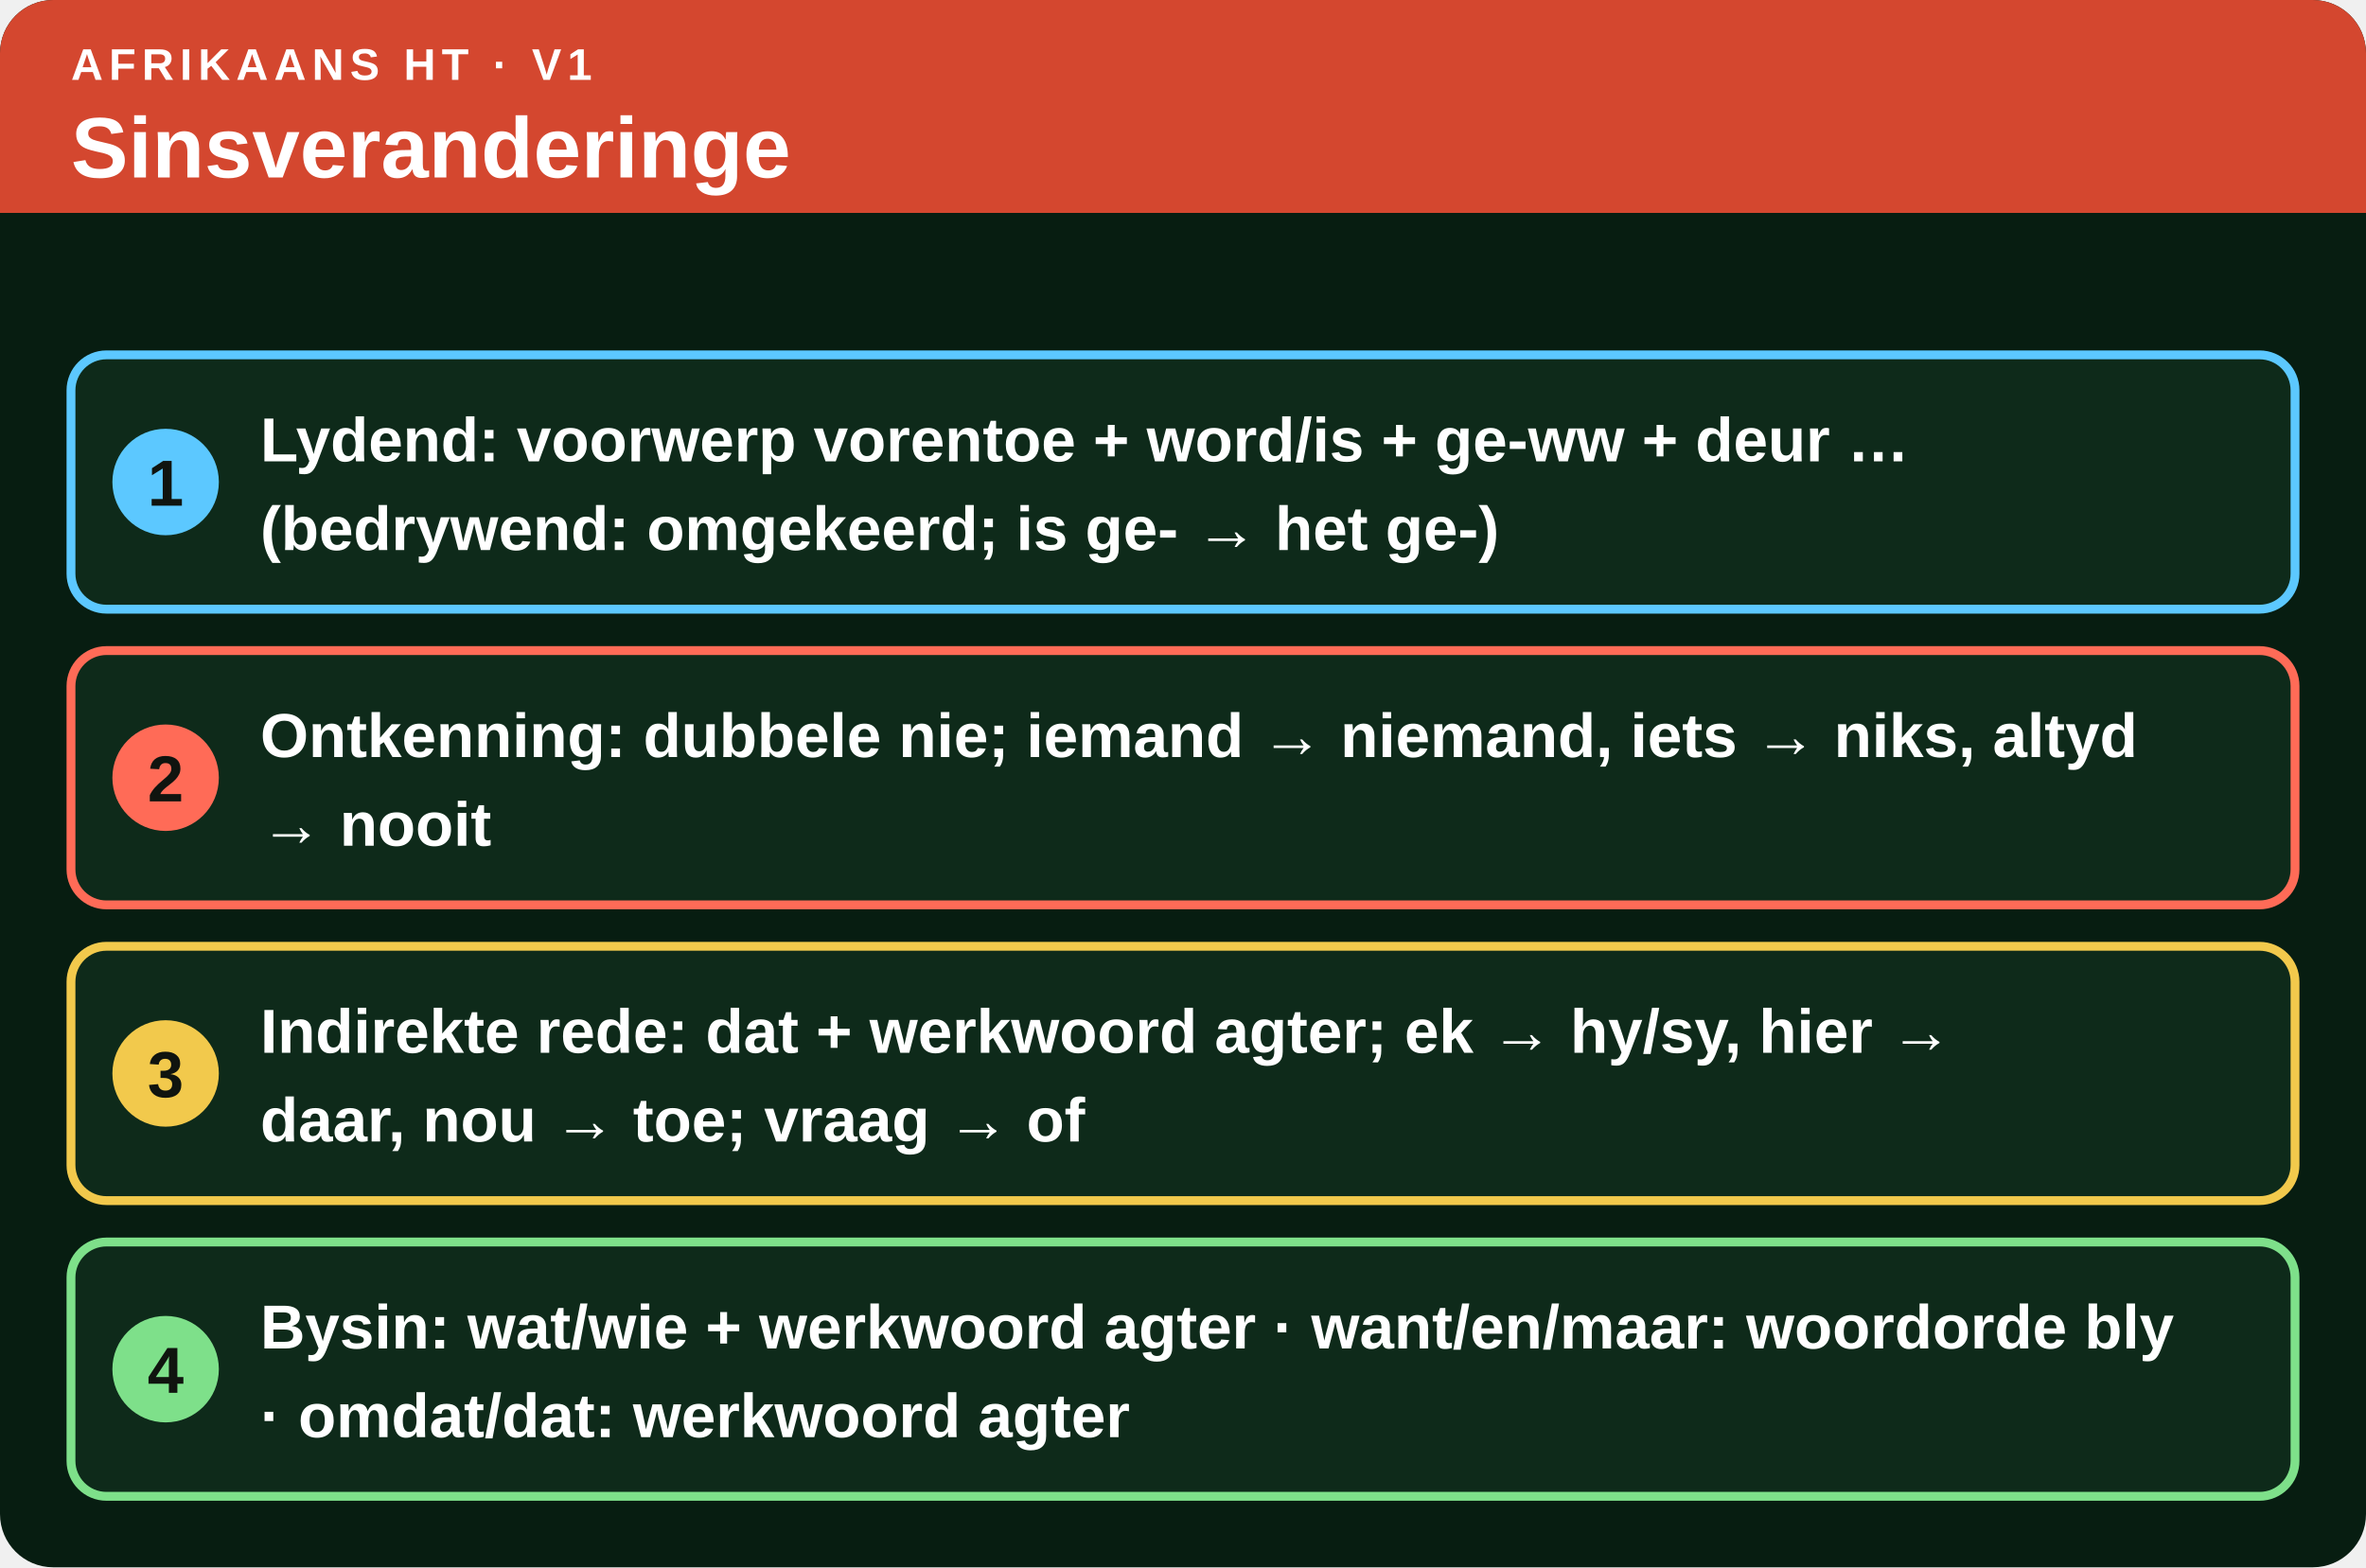
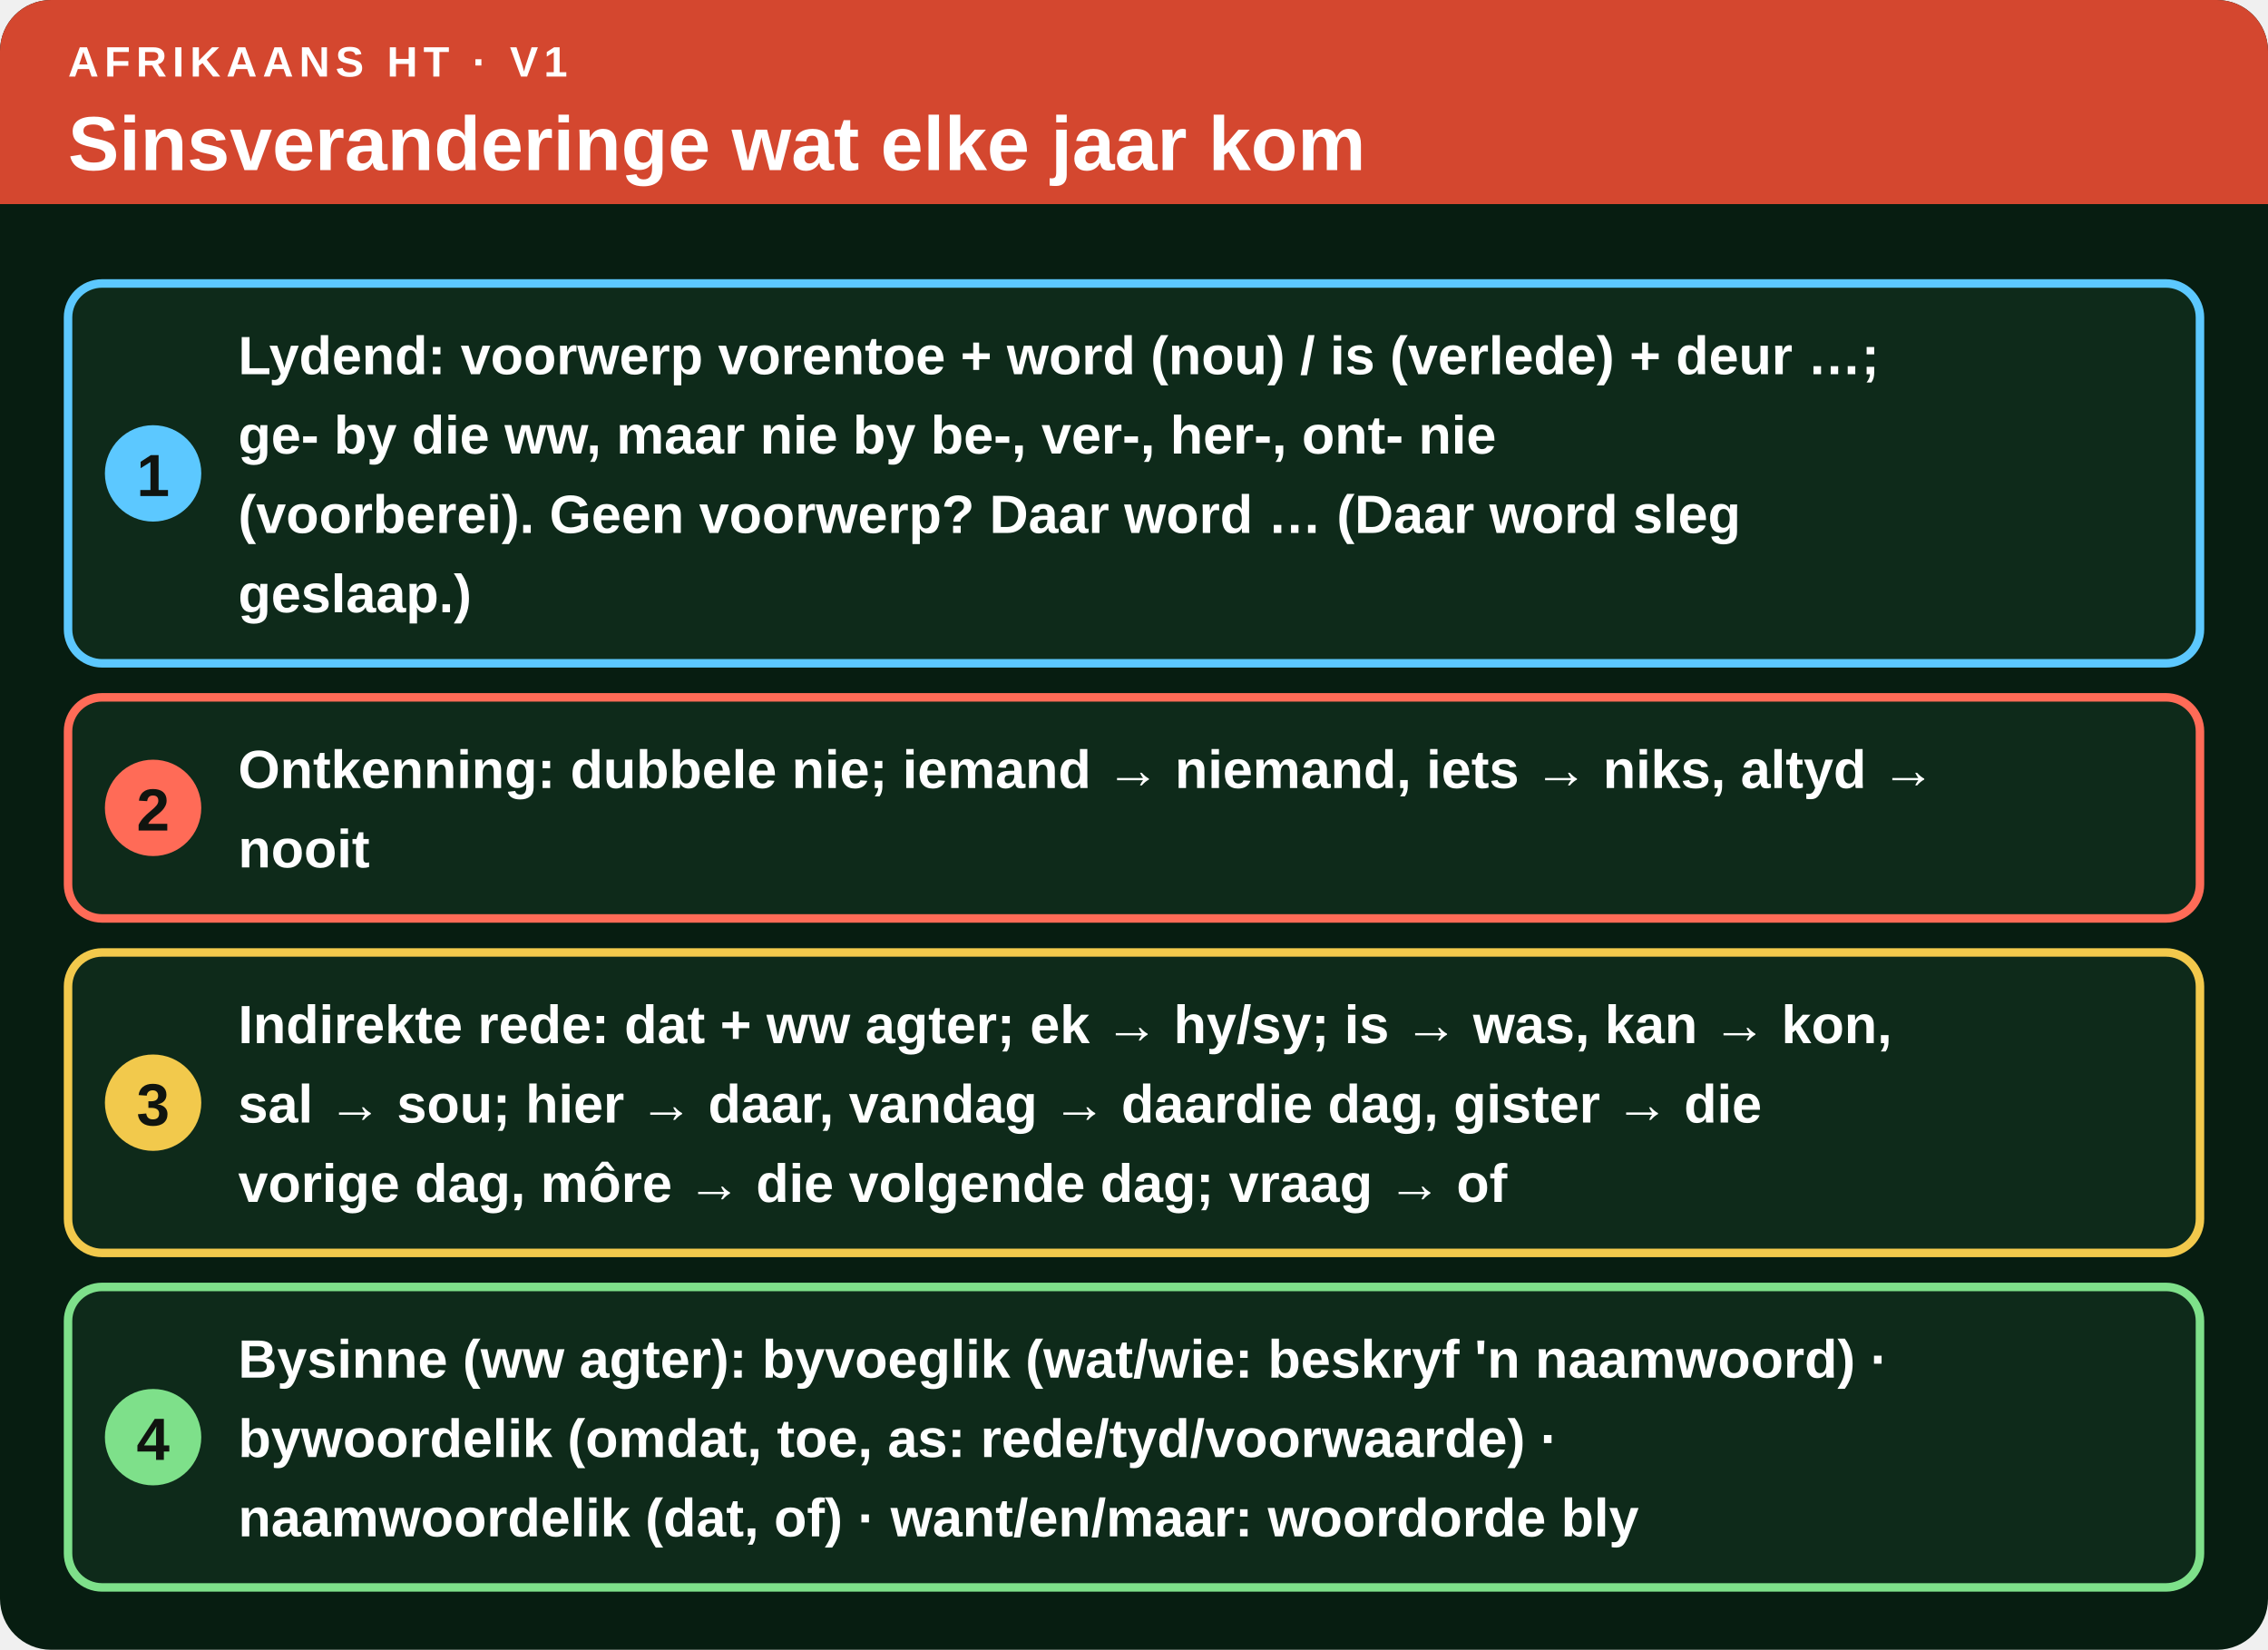
- <svg xmlns="http://www.w3.org/2000/svg" viewBox="0 0 800 530" width="800" height="530" role="img" aria-label="Afrikaans HT · V1: Sinsveranderinge" font-family="Arial, Helvetica, sans-serif">
-   <rect width="800" height="530" rx="18" fill="#071d11" />
+ <svg xmlns="http://www.w3.org/2000/svg" viewBox="0 0 800 582" width="800" height="582" role="img" aria-label="Afrikaans HT · V1: Sinsveranderinge wat elke jaar kom" font-family="Arial, Helvetica, sans-serif">
+   <rect width="800" height="582" rx="18" fill="#071d11" />
  <rect width="800" height="72" rx="18" fill="#d4472f" />
  <rect y="50" width="800" height="22" fill="#d4472f" />
  <text x="24" y="27" font-size="15" fill="#ffffff" font-weight="800" letter-spacing="2">AFRIKAANS HT · V1</text>
-   <text x="24" y="60" font-size="29" fill="#ffffff" font-weight="900">Sinsveranderinge</text>
-   <rect x="24" y="120" width="752" height="86" rx="12" fill="#0e2a1a" stroke="#5cc8ff" stroke-width="3" />
-   <circle cx="56" cy="163.0" r="18" fill="#5cc8ff" />
-   <text x="56" y="171.0" font-size="22" fill="#10140f" font-weight="900" text-anchor="middle">1</text>
-   <text x="88" y="156" font-size="21" fill="#ffffff" font-weight="700">Lydend: voorwerp vorentoe + word/is + ge-ww + deur …</text>
-   <text x="88" y="186" font-size="21" fill="#ffffff" font-weight="700">(bedrywend: omgekeerd; is ge- → het ge-)</text>
-   <rect x="24" y="220" width="752" height="86" rx="12" fill="#0e2a1a" stroke="#ff6b57" stroke-width="3" />
-   <circle cx="56" cy="263.0" r="18" fill="#ff6b57" />
-   <text x="56" y="271.0" font-size="22" fill="#10140f" font-weight="900" text-anchor="middle">2</text>
-   <text x="88" y="256" font-size="21" fill="#ffffff" font-weight="700">Ontkenning: dubbele nie; iemand → niemand, iets → niks, altyd</text>
-   <text x="88" y="286" font-size="21" fill="#ffffff" font-weight="700">→ nooit</text>
-   <rect x="24" y="320" width="752" height="86" rx="12" fill="#0e2a1a" stroke="#f2c94c" stroke-width="3" />
-   <circle cx="56" cy="363.0" r="18" fill="#f2c94c" />
-   <text x="56" y="371.0" font-size="22" fill="#10140f" font-weight="900" text-anchor="middle">3</text>
-   <text x="88" y="356" font-size="21" fill="#ffffff" font-weight="700">Indirekte rede: dat + werkwoord agter; ek → hy/sy, hier →</text>
-   <text x="88" y="386" font-size="21" fill="#ffffff" font-weight="700">daar, nou → toe; vraag → of</text>
-   <rect x="24" y="420" width="752" height="86" rx="12" fill="#0e2a1a" stroke="#7ee08a" stroke-width="3" />
-   <circle cx="56" cy="463.0" r="18" fill="#7ee08a" />
-   <text x="56" y="471.0" font-size="22" fill="#10140f" font-weight="900" text-anchor="middle">4</text>
-   <text x="88" y="456" font-size="21" fill="#ffffff" font-weight="700">Bysin: wat/wie + werkwoord agter · want/en/maar: woordorde bly</text>
-   <text x="88" y="486" font-size="21" fill="#ffffff" font-weight="700">· omdat/dat: werkwoord agter</text>
+   <text x="24" y="60" font-size="27" fill="#ffffff" font-weight="900">Sinsveranderinge wat elke jaar kom</text>
+   <rect x="24" y="100" width="752" height="134" rx="12" fill="#0e2a1a" stroke="#5cc8ff" stroke-width="3" />
+   <circle cx="54" cy="167.0" r="17" fill="#5cc8ff" />
+   <text x="54" y="175.0" font-size="21" fill="#10140f" font-weight="900" text-anchor="middle">1</text>
+   <text x="84" y="132" font-size="19" fill="#ffffff" font-weight="700">Lydend: voorwerp vorentoe + word (nou) / is (verlede) + deur …;</text>
+   <text x="84" y="160" font-size="19" fill="#ffffff" font-weight="700">ge- by die ww, maar nie by be-, ver-, her-, ont- nie</text>
+   <text x="84" y="188" font-size="19" fill="#ffffff" font-weight="700">(voorberei). Geen voorwerp? Daar word … (Daar word sleg</text>
+   <text x="84" y="216" font-size="19" fill="#ffffff" font-weight="700">geslaap.)</text>
+   <rect x="24" y="246" width="752" height="78" rx="12" fill="#0e2a1a" stroke="#ff6b57" stroke-width="3" />
+   <circle cx="54" cy="285.0" r="17" fill="#ff6b57" />
+   <text x="54" y="293.0" font-size="21" fill="#10140f" font-weight="900" text-anchor="middle">2</text>
+   <text x="84" y="278" font-size="19" fill="#ffffff" font-weight="700">Ontkenning: dubbele nie; iemand → niemand, iets → niks, altyd →</text>
+   <text x="84" y="306" font-size="19" fill="#ffffff" font-weight="700">nooit</text>
+   <rect x="24" y="336" width="752" height="106" rx="12" fill="#0e2a1a" stroke="#f2c94c" stroke-width="3" />
+   <circle cx="54" cy="389.0" r="17" fill="#f2c94c" />
+   <text x="54" y="397.0" font-size="21" fill="#10140f" font-weight="900" text-anchor="middle">3</text>
+   <text x="84" y="368" font-size="19" fill="#ffffff" font-weight="700">Indirekte rede: dat + ww agter; ek → hy/sy; is → was, kan → kon,</text>
+   <text x="84" y="396" font-size="19" fill="#ffffff" font-weight="700">sal → sou; hier → daar, vandag → daardie dag, gister → die</text>
+   <text x="84" y="424" font-size="19" fill="#ffffff" font-weight="700">vorige dag, môre → die volgende dag; vraag → of</text>
+   <rect x="24" y="454" width="752" height="106" rx="12" fill="#0e2a1a" stroke="#7ee08a" stroke-width="3" />
+   <circle cx="54" cy="507.0" r="17" fill="#7ee08a" />
+   <text x="54" y="515.0" font-size="21" fill="#10140f" font-weight="900" text-anchor="middle">4</text>
+   <text x="84" y="486" font-size="19" fill="#ffffff" font-weight="700">Bysinne (ww agter): byvoeglik (wat/wie: beskryf 'n naamwoord) ·</text>
+   <text x="84" y="514" font-size="19" fill="#ffffff" font-weight="700">bywoordelik (omdat, toe, as: rede/tyd/voorwaarde) ·</text>
+   <text x="84" y="542" font-size="19" fill="#ffffff" font-weight="700">naamwoordelik (dat, of) · want/en/maar: woordorde bly</text>
</svg>
